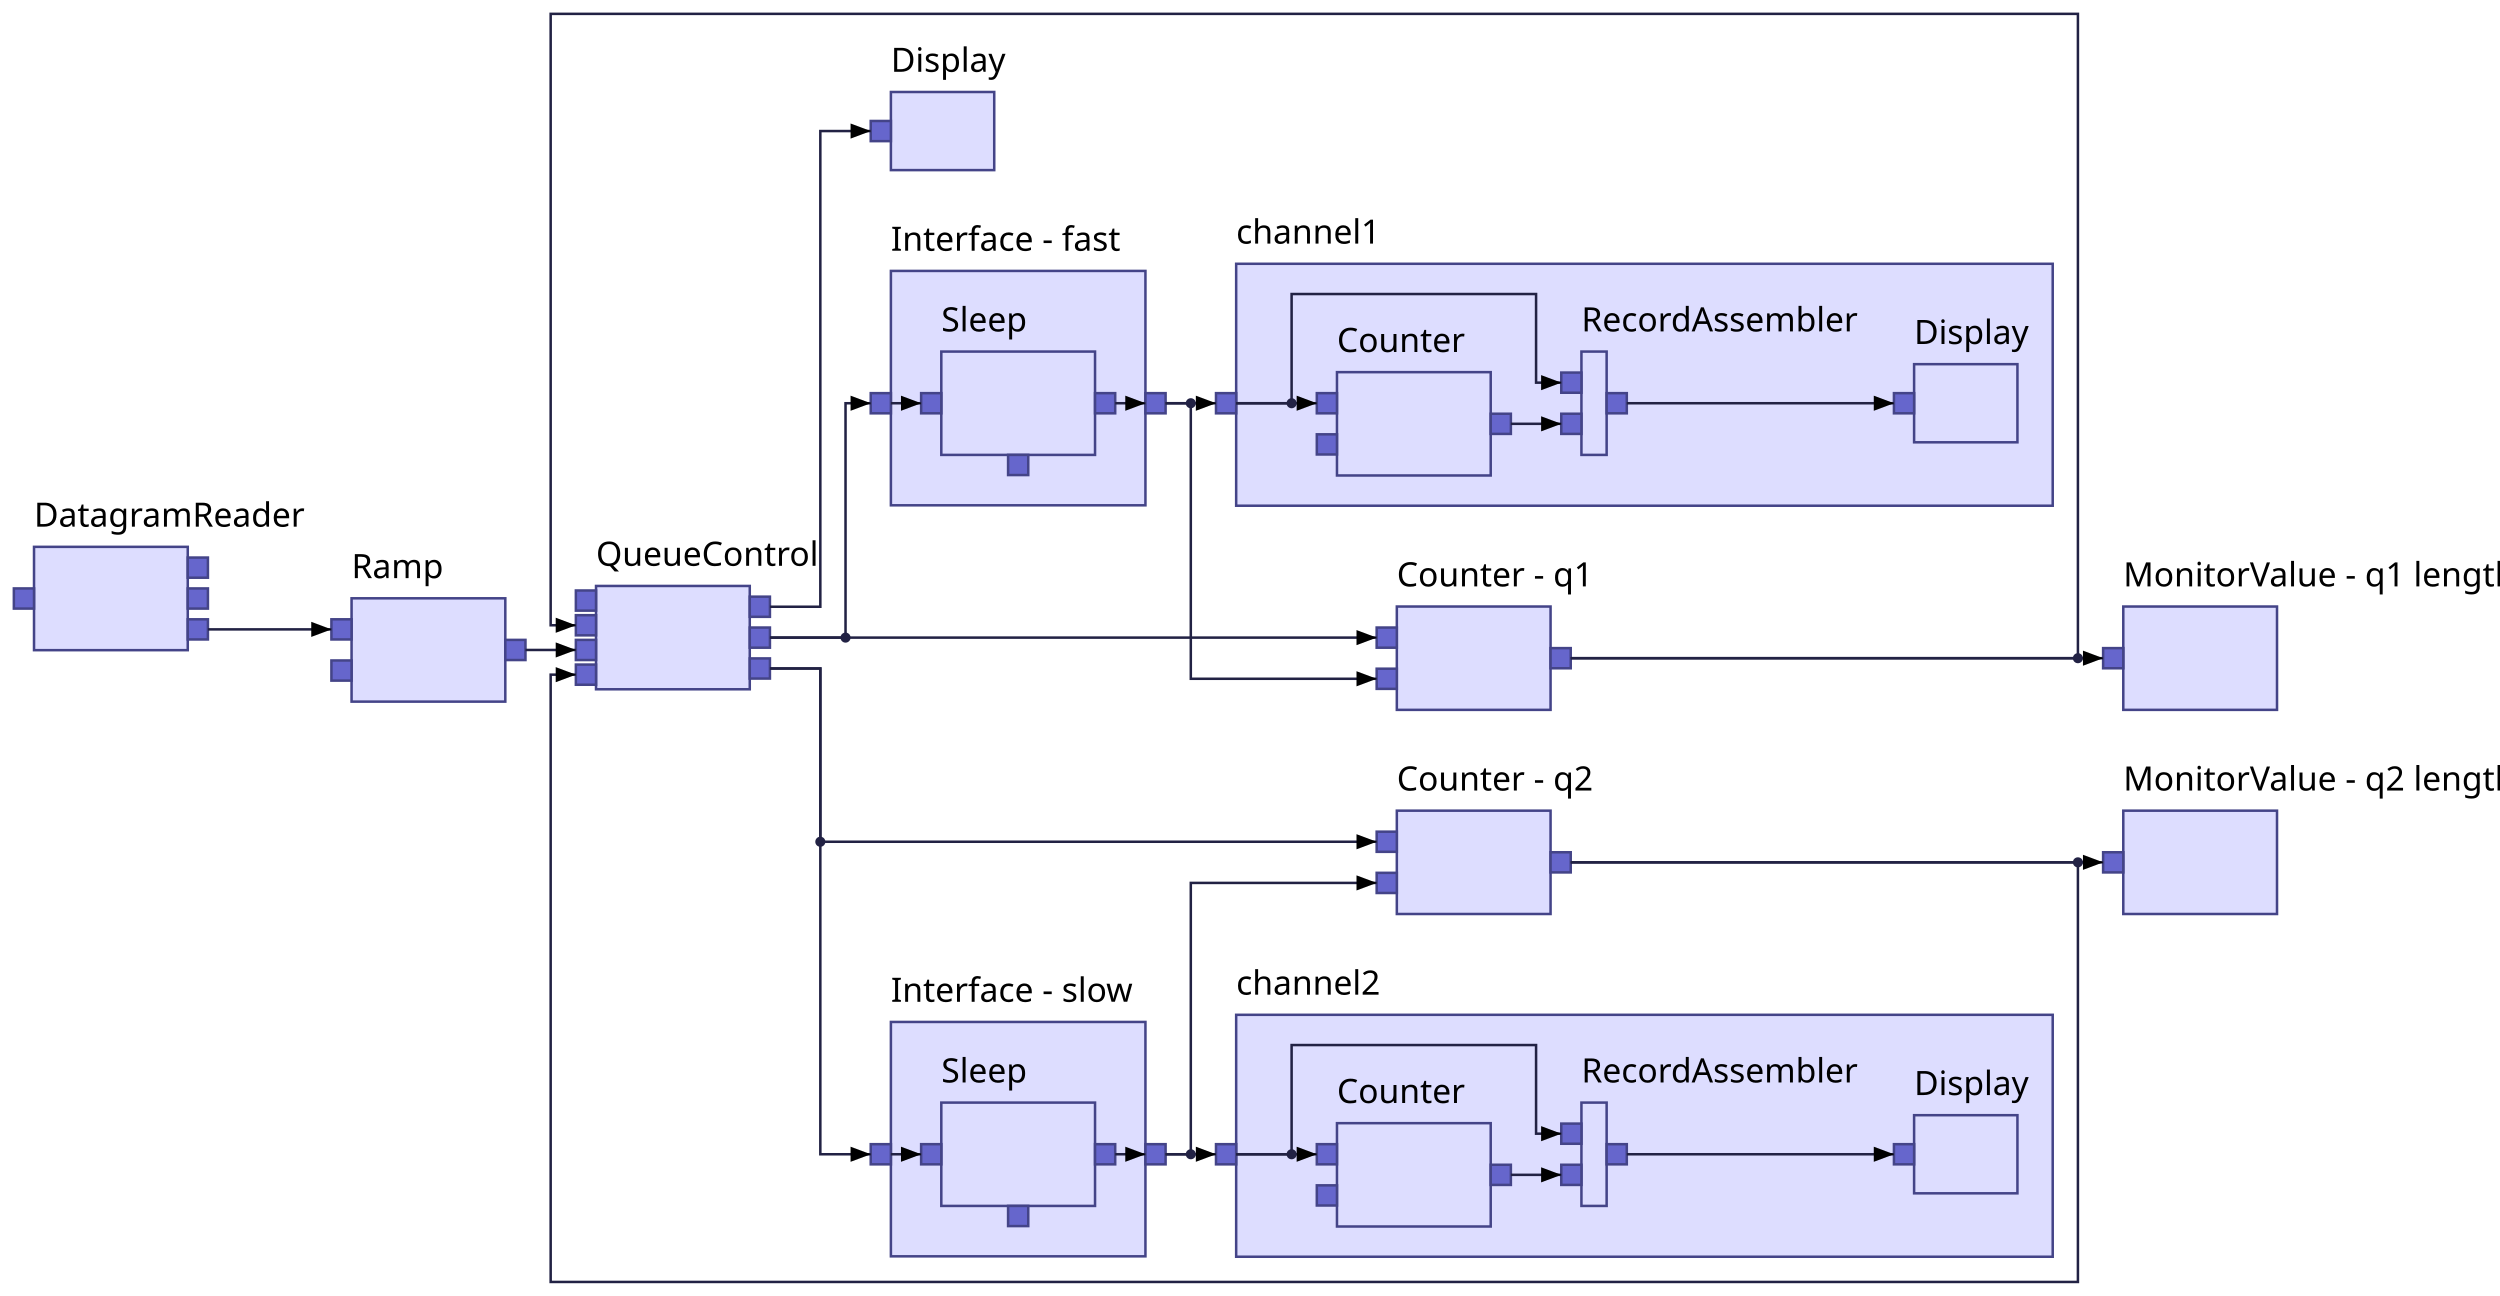
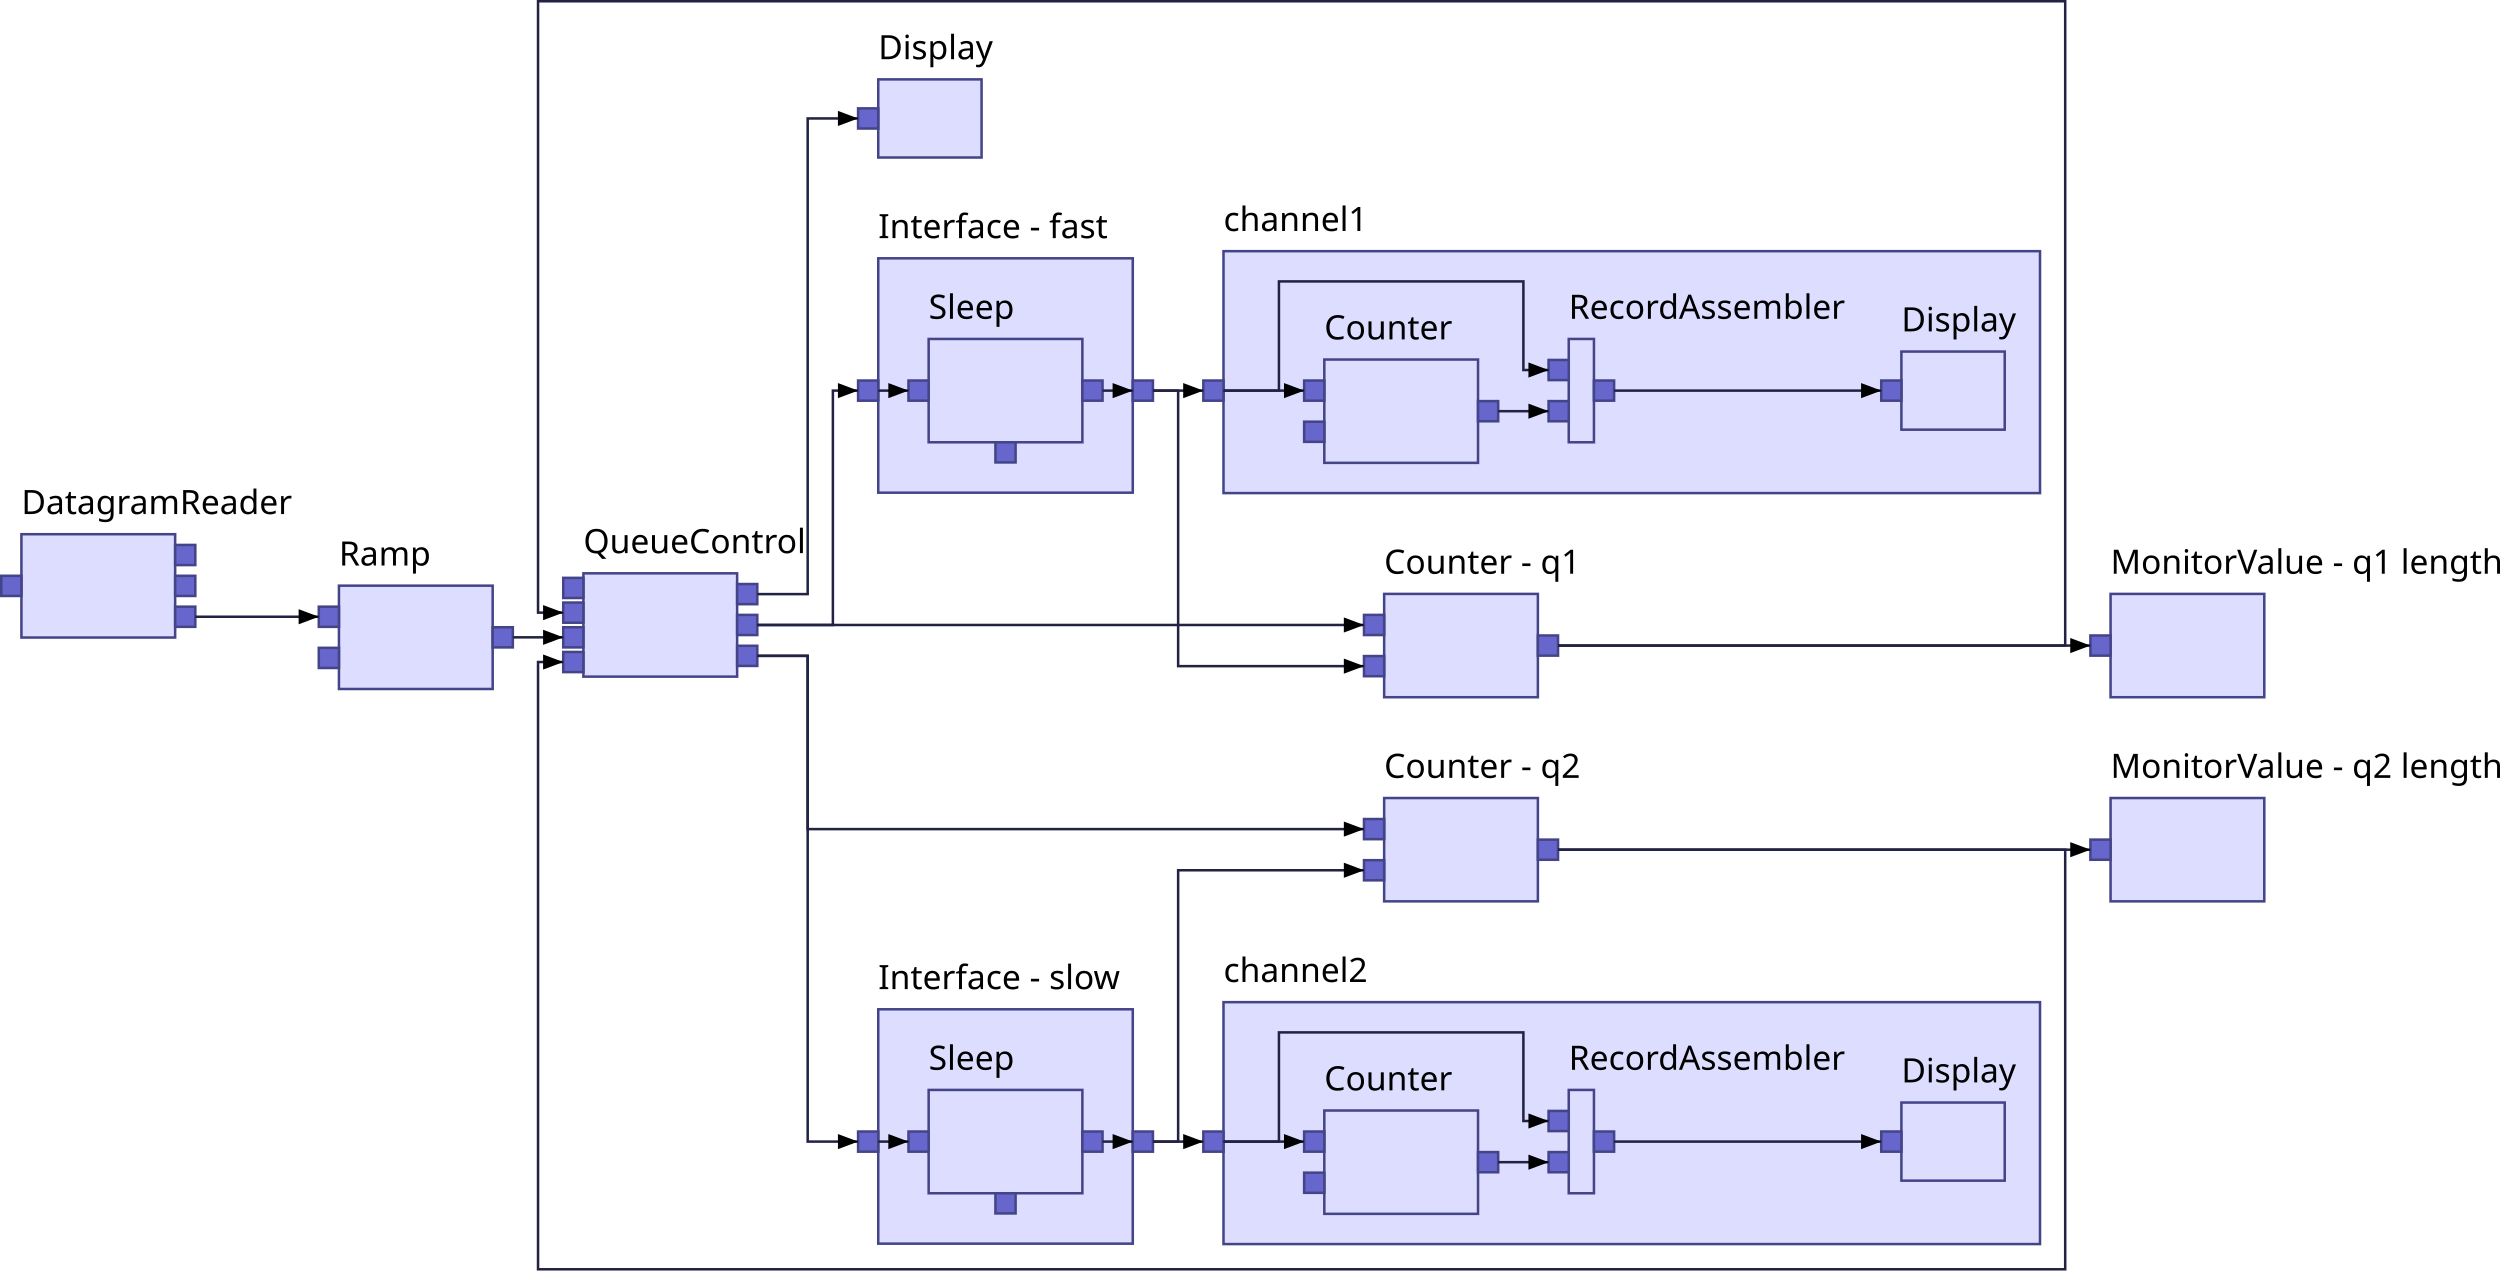
- <svg xmlns="http://www.w3.org/2000/svg" id="sprotty_G1" class="sprotty-graph" style="font-size:14px;line-height:20px;color:#333333" version="1.1" viewBox="0 0 991.979 514.167" width="100%" height="100%">
+ <svg xmlns="http://www.w3.org/2000/svg" id="sprotty_G1" class="sprotty-graph" style="color:#333333;font-size:14px;line-height:20px" version="1.1" viewBox="0 0 992.033 504.167" width="992.033" height="504.167">
  <defs id="defs393" />
-   <rect x="490.5" y="104.667" width="324" height="96" class="elknode" style="fill:#ddddff;stroke:#444488;stroke-width:1" id="rect6" />
-   <rect id="rect10" style="fill:#6666cc;stroke:#444488;stroke-width:1" class="elkport" height="8" width="8" y="156" x="482.5" />
-   <rect id="rect13" style="fill:#ddddff;stroke:#444488;stroke-width:1" class="elknode" height="41" width="61" y="147.667" x="530.5" />
-   <rect x="522.5" y="156" width="8" height="8" class="elkport" style="fill:#6666cc;stroke:#444488;stroke-width:1" id="rect17" />
-   <rect x="522.5" y="172.333" width="8" height="8" class="elkport" style="fill:#6666cc;stroke:#444488;stroke-width:1" id="rect20" />
-   <rect x="591.5" y="164.167" width="8" height="8" class="elkport" style="fill:#6666cc;stroke:#444488;stroke-width:1" id="rect23" />
-   <rect id="rect26" style="fill:#ddddff;stroke:#444488;stroke-width:1" class="elknode" height="41" width="10" y="139.5" x="627.5" />
-   <rect x="637.5" y="156" width="8" height="8" class="elkport" style="fill:#6666cc;stroke:#444488;stroke-width:1" id="rect30" />
-   <rect x="619.5" y="147.833" width="8" height="8" class="elkport" style="fill:#6666cc;stroke:#444488;stroke-width:1" id="rect33" />
-   <rect x="619.5" y="164.167" width="8" height="8" class="elkport" style="fill:#6666cc;stroke:#444488;stroke-width:1" id="rect36" />
-   <rect id="rect39" style="fill:#ddddff;stroke:#444488;stroke-width:1" class="elknode" height="31" width="41" y="144.5" x="759.5" />
-   <rect x="751.5" y="156" width="8" height="8" class="elkport" style="fill:#6666cc;stroke:#444488;stroke-width:1" id="rect43" />
-   <path id="path46" style="fill:none;stroke:#222244;stroke-width:1" class="elkedge" d="m 490.5,160 32,0" />
-   <path id="path48" class="edge arrow" d="m 522.5,160 -8,3 0,-6 z" />
-   <path id="path51" style="fill:none;stroke:#222244;stroke-width:1" class="elkedge" d="m 490.5,160 22,0 0,-43.333 97,0 0,35.167 10,0" />
-   <path id="path53" class="edge arrow" d="m 619.5,151.833 -8,3 0,-6 z" />
-   <circle r="2" class="elkjunction" style="fill:#222244" id="circle56" d="M 2,0 C 2,1.105 1.105,2 0,2 -1.105,2 -2,1.105 -2,0 c 0,-1.105 0.895,-2 2,-2 1.105,0 2,0.895 2,2 z" cx="0" cy="0" transform="translate(512.5,160)" />
-   <path id="path59" style="fill:none;stroke:#222244;stroke-width:1" class="elkedge" d="m 599.5,168.167 20,0" />
-   <path id="path61" class="edge arrow" d="m 619.5,168.167 -8,3 0,-6 z" />
-   <path id="path64" style="fill:none;stroke:#222244;stroke-width:1" class="elkedge" d="m 645.5,160 106,0" />
-   <path id="path66" class="edge arrow" d="m 751.5,160 -8,3 0,-6 z" />
-   <rect x="554.25" y="240.667" width="61" height="41" class="elknode" style="fill:#ddddff;stroke:#444488;stroke-width:1" id="rect69" />
-   <rect id="rect73" style="fill:#6666cc;stroke:#444488;stroke-width:1" class="elkport" height="8" width="8" y="249" x="546.25" />
-   <rect id="rect76" style="fill:#6666cc;stroke:#444488;stroke-width:1" class="elkport" height="8" width="8" y="265.333" x="546.25" />
-   <rect id="rect79" style="fill:#6666cc;stroke:#444488;stroke-width:1" class="elkport" height="8" width="8" y="257.167" x="615.25" />
-   <rect x="490.5" y="402.667" width="324" height="96" class="elknode" style="fill:#ddddff;stroke:#444488;stroke-width:1" id="rect82" />
-   <rect id="rect86" style="fill:#6666cc;stroke:#444488;stroke-width:1" class="elkport" height="8" width="8" y="454" x="482.5" />
-   <rect id="rect89" style="fill:#ddddff;stroke:#444488;stroke-width:1" class="elknode" height="41" width="61" y="445.667" x="530.5" />
-   <rect x="522.5" y="454" width="8" height="8" class="elkport" style="fill:#6666cc;stroke:#444488;stroke-width:1" id="rect93" />
-   <rect x="522.5" y="470.333" width="8" height="8" class="elkport" style="fill:#6666cc;stroke:#444488;stroke-width:1" id="rect96" />
-   <rect x="591.5" y="462.167" width="8" height="8" class="elkport" style="fill:#6666cc;stroke:#444488;stroke-width:1" id="rect99" />
-   <rect id="rect102" style="fill:#ddddff;stroke:#444488;stroke-width:1" class="elknode" height="41" width="10" y="437.5" x="627.5" />
-   <rect x="637.5" y="454" width="8" height="8" class="elkport" style="fill:#6666cc;stroke:#444488;stroke-width:1" id="rect106" />
-   <rect x="619.5" y="445.833" width="8" height="8" class="elkport" style="fill:#6666cc;stroke:#444488;stroke-width:1" id="rect109" />
-   <rect x="619.5" y="462.167" width="8" height="8" class="elkport" style="fill:#6666cc;stroke:#444488;stroke-width:1" id="rect112" />
-   <rect id="rect115" style="fill:#ddddff;stroke:#444488;stroke-width:1" class="elknode" height="31" width="41" y="442.5" x="759.5" />
-   <rect x="751.5" y="454" width="8" height="8" class="elkport" style="fill:#6666cc;stroke:#444488;stroke-width:1" id="rect119" />
-   <path id="path122" style="fill:none;stroke:#222244;stroke-width:1" class="elkedge" d="m 490.5,458 32,0" />
-   <path id="path124" class="edge arrow" d="m 522.5,458 -8,3 0,-6 z" />
-   <path id="path127" style="fill:none;stroke:#222244;stroke-width:1" class="elkedge" d="m 490.5,458 22,0 0,-43.333 97,0 0,35.167 10,0" />
-   <path id="path129" class="edge arrow" d="m 619.5,449.833 -8,3 0,-6 z" />
-   <circle r="2" class="elkjunction" style="fill:#222244" id="circle132" d="M 2,0 C 2,1.105 1.105,2 0,2 -1.105,2 -2,1.105 -2,0 c 0,-1.105 0.895,-2 2,-2 1.105,0 2,0.895 2,2 z" cx="0" cy="0" transform="translate(512.5,458)" />
-   <path id="path135" style="fill:none;stroke:#222244;stroke-width:1" class="elkedge" d="m 599.5,466.167 20,0" />
-   <path id="path137" class="edge arrow" d="m 619.5,466.167 -8,3 0,-6 z" />
-   <path id="path140" style="fill:none;stroke:#222244;stroke-width:1" class="elkedge" d="m 645.5,458 106,0" />
-   <path id="path142" class="edge arrow" d="m 751.5,458 -8,3 0,-6 z" />
-   <rect x="554.25" y="321.667" width="61" height="41" class="elknode" style="fill:#ddddff;stroke:#444488;stroke-width:1" id="rect145" />
-   <rect id="rect149" style="fill:#6666cc;stroke:#444488;stroke-width:1" class="elkport" height="8" width="8" y="330" x="546.25" />
-   <rect id="rect152" style="fill:#6666cc;stroke:#444488;stroke-width:1" class="elkport" height="8" width="8" y="346.333" x="546.25" />
-   <rect id="rect155" style="fill:#6666cc;stroke:#444488;stroke-width:1" class="elkport" height="8" width="8" y="338.167" x="615.25" />
-   <rect x="139.5" y="237.4" width="61" height="41" class="elknode" style="fill:#ddddff;stroke:#444488;stroke-width:1" id="rect158" />
-   <rect id="rect162" style="fill:#6666cc;stroke:#444488;stroke-width:1" class="elkport" height="8" width="8" y="253.9" x="200.5" />
-   <rect id="rect165" style="fill:#6666cc;stroke:#444488;stroke-width:1" class="elkport" height="8" width="8" y="245.733" x="131.5" />
-   <rect id="rect168" style="fill:#6666cc;stroke:#444488;stroke-width:1" class="elkport" height="8" width="8" y="262.067" x="131.5" />
-   <rect x="842.5" y="240.667" width="61" height="41" class="elknode" style="fill:#ddddff;stroke:#444488;stroke-width:1" id="rect171" />
-   <rect id="rect175" style="fill:#6666cc;stroke:#444488;stroke-width:1" class="elkport" height="8" width="8" y="257.167" x="834.5" />
-   <rect x="842.5" y="321.667" width="61" height="41" class="elknode" style="fill:#ddddff;stroke:#444488;stroke-width:1" id="rect178" />
-   <rect id="rect182" style="fill:#6666cc;stroke:#444488;stroke-width:1" class="elkport" height="8" width="8" y="338.167" x="834.5" />
-   <rect x="13.5" y="216.983" width="61" height="41" class="elknode" style="fill:#ddddff;stroke:#444488;stroke-width:1" id="rect185" />
-   <rect id="rect189" style="fill:#6666cc;stroke:#444488;stroke-width:1" class="elkport" height="8" width="8" y="221.233" x="74.5" />
-   <rect id="rect192" style="fill:#6666cc;stroke:#444488;stroke-width:1" class="elkport" height="8" width="8" y="233.483" x="74.5" />
-   <rect id="rect195" style="fill:#6666cc;stroke:#444488;stroke-width:1" class="elkport" height="8" width="8" y="245.733" x="74.5" />
-   <rect id="rect198" style="fill:#6666cc;stroke:#444488;stroke-width:1" class="elkport" height="8" width="8" y="233.483" x="5.5" />
-   <rect x="353.5" y="36.5" width="41" height="31" class="elknode" style="fill:#ddddff;stroke:#444488;stroke-width:1" id="rect201" />
-   <rect id="rect205" style="fill:#6666cc;stroke:#444488;stroke-width:1" class="elkport" height="8" width="8" y="48" x="345.5" />
-   <rect x="236.5" y="232.5" width="61" height="41" class="elknode" style="fill:#ddddff;stroke:#444488;stroke-width:1" id="rect208" />
-   <rect id="rect212" style="fill:#6666cc;stroke:#444488;stroke-width:1" class="elkport" height="8" width="8" y="234.3" x="228.5" />
-   <rect id="rect215" style="fill:#6666cc;stroke:#444488;stroke-width:1" class="elkport" height="8" width="8" y="236.75" x="297.5" />
-   <rect id="rect218" style="fill:#6666cc;stroke:#444488;stroke-width:1" class="elkport" height="8" width="8" y="244.1" x="228.5" />
-   <rect id="rect221" style="fill:#6666cc;stroke:#444488;stroke-width:1" class="elkport" height="8" width="8" y="253.9" x="228.5" />
-   <rect id="rect224" style="fill:#6666cc;stroke:#444488;stroke-width:1" class="elkport" height="8" width="8" y="263.7" x="228.5" />
-   <rect id="rect227" style="fill:#6666cc;stroke:#444488;stroke-width:1" class="elkport" height="8" width="8" y="249" x="297.5" />
-   <rect id="rect230" style="fill:#6666cc;stroke:#444488;stroke-width:1" class="elkport" height="8" width="8" y="261.25" x="297.5" />
-   <rect x="353.5" y="107.5" width="101" height="93" class="elknode" style="fill:#ddddff;stroke:#444488;stroke-width:1" id="rect233" />
-   <rect id="rect237" style="fill:#6666cc;stroke:#444488;stroke-width:1" class="elkport" height="8" width="8" y="156" x="345.5" />
-   <rect id="rect240" style="fill:#6666cc;stroke:#444488;stroke-width:1" class="elkport" height="8" width="8" y="156" x="454.5" />
-   <rect id="rect243" style="fill:#ddddff;stroke:#444488;stroke-width:1" class="elknode" height="41" width="61" y="139.5" x="373.5" />
-   <rect x="365.5" y="156" width="8" height="8" class="elkport" style="fill:#6666cc;stroke:#444488;stroke-width:1" id="rect247" />
-   <rect x="434.5" y="156" width="8" height="8" class="elkport" style="fill:#6666cc;stroke:#444488;stroke-width:1" id="rect250" />
-   <rect x="400" y="180.5" width="8" height="8" class="elkport" style="fill:#6666cc;stroke:#444488;stroke-width:1" id="rect253" />
-   <path id="path256" style="fill:none;stroke:#222244;stroke-width:1" class="elkedge" d="m 353.5,160 12,0" />
-   <path id="path258" class="edge arrow" d="m 365.5,160 -8,3 0,-6 z" />
-   <path id="path261" style="fill:none;stroke:#222244;stroke-width:1" class="elkedge" d="m 442.5,160 12,0" />
-   <path id="path263" class="edge arrow" d="m 454.5,160 -8,3 0,-6 z" />
-   <rect x="353.5" y="405.5" width="101" height="93" class="elknode" style="fill:#ddddff;stroke:#444488;stroke-width:1" id="rect266" />
-   <rect id="rect270" style="fill:#6666cc;stroke:#444488;stroke-width:1" class="elkport" height="8" width="8" y="454" x="345.5" />
-   <rect id="rect273" style="fill:#6666cc;stroke:#444488;stroke-width:1" class="elkport" height="8" width="8" y="454" x="454.5" />
-   <rect id="rect276" style="fill:#ddddff;stroke:#444488;stroke-width:1" class="elknode" height="41" width="61" y="437.5" x="373.5" />
-   <g id="g3996" transform="translate(-6.5,-6.500003)">
-     <text y="103.167" x="497" style="font-size:13.333px;line-height:19.048px;stroke:#000000;stroke-width:0px;font-family:sans-serif" class="elklabel" id="sprotty_G1.N1.L1">channel1</text>
-     <text y="146.167" x="537" id="sprotty_G1.N1.N2.L2" class="elklabel" style="font-size:13.333px;line-height:19.048px;stroke:#000000;stroke-width:0px;font-family:sans-serif">Counter</text>
-     <text y="138" x="634" id="sprotty_G1.N1.N3.L3" class="elklabel" style="font-size:13.333px;line-height:19.048px;stroke:#000000;stroke-width:0px;font-family:sans-serif">RecordAssembler</text>
-     <text y="143" x="766" id="sprotty_G1.N1.N4.L4" class="elklabel" style="font-size:13.333px;line-height:19.048px;stroke:#000000;stroke-width:0px;font-family:sans-serif">Display</text>
-     <text y="239.167" x="560.75" style="font-size:13.333px;line-height:19.048px;stroke:#000000;stroke-width:0px;font-family:sans-serif" class="elklabel" id="sprotty_G1.N5.L5">Counter - q1</text>
-     <text y="401.167" x="497" style="font-size:13.333px;line-height:19.048px;stroke:#000000;stroke-width:0px;font-family:sans-serif" class="elklabel" id="sprotty_G1.N6.L6">channel2</text>
-     <text y="444.167" x="537" id="sprotty_G1.N6.N7.L7" class="elklabel" style="font-size:13.333px;line-height:19.048px;stroke:#000000;stroke-width:0px;font-family:sans-serif">Counter</text>
-     <text y="436" x="634" id="sprotty_G1.N6.N8.L8" class="elklabel" style="font-size:13.333px;line-height:19.048px;stroke:#000000;stroke-width:0px;font-family:sans-serif">RecordAssembler</text>
-     <text y="441" x="766" id="sprotty_G1.N6.N9.L9" class="elklabel" style="font-size:13.333px;line-height:19.048px;stroke:#000000;stroke-width:0px;font-family:sans-serif">Display</text>
-     <text y="320.167" x="560.75" style="font-size:13.333px;line-height:19.048px;stroke:#000000;stroke-width:0px;font-family:sans-serif" class="elklabel" id="sprotty_G1.N10.L10">Counter - q2</text>
-     <text y="235.9" x="146" style="font-size:13.333px;line-height:19.048px;stroke:#000000;stroke-width:0px;font-family:sans-serif" class="elklabel" id="sprotty_G1.N11.L11">Ramp</text>
-     <text y="239.167" x="849" style="font-size:13.333px;line-height:19.048px;stroke:#000000;stroke-width:0px;font-family:sans-serif" class="elklabel" id="sprotty_G1.N12.L12">MonitorValue - q1 length</text>
-     <text y="320.167" x="849" style="font-size:13.333px;line-height:19.048px;stroke:#000000;stroke-width:0px;font-family:sans-serif" class="elklabel" id="sprotty_G1.N13.L13">MonitorValue - q2 length</text>
-     <text y="215.483" x="20" style="font-size:13.333px;line-height:19.048px;stroke:#000000;stroke-width:0px;font-family:sans-serif" class="elklabel" id="sprotty_G1.N14.L14">DatagramReader</text>
-     <text y="35" x="360" style="font-size:13.333px;line-height:19.048px;stroke:#000000;stroke-width:0px;font-family:sans-serif" class="elklabel" id="sprotty_G1.N15.L15">Display</text>
-     <text y="231" x="243" style="font-size:13.333px;line-height:19.048px;stroke:#000000;stroke-width:0px;font-family:sans-serif" class="elklabel" id="sprotty_G1.N16.L16">QueueControl</text>
-     <text y="106" x="360" style="font-size:13.333px;line-height:19.048px;stroke:#000000;stroke-width:0px;font-family:sans-serif" class="elklabel" id="sprotty_G1.N17.L17">Interface - fast</text>
-     <text y="138" x="380" id="sprotty_G1.N17.N18.L18" class="elklabel" style="font-size:13.333px;line-height:19.048px;stroke:#000000;stroke-width:0px;font-family:sans-serif">Sleep</text>
-     <text y="404" x="360" style="font-size:13.333px;line-height:19.048px;stroke:#000000;stroke-width:0px;font-family:sans-serif" class="elklabel" id="sprotty_G1.N19.L19">Interface - slow</text>
-     <text y="436" x="380" id="sprotty_G1.N19.N20.L20" class="elklabel" style="font-size:13.333px;line-height:19.048px;stroke:#000000;stroke-width:0px;font-family:sans-serif">Sleep</text>
+   <rect x="485.5" y="99.667" width="324" height="96" class="elknode" style="fill:#ddddff;stroke:#444488;stroke-width:1" id="rect6" />
+   <rect id="rect10" style="fill:#6666cc;stroke:#444488;stroke-width:1" class="elkport" height="8" width="8" y="151" x="477.5" />
+   <rect id="rect13" style="fill:#ddddff;stroke:#444488;stroke-width:1" class="elknode" height="41" width="61" y="142.667" x="525.5" />
+   <rect x="517.5" y="151" width="8" height="8" class="elkport" style="fill:#6666cc;stroke:#444488;stroke-width:1" id="rect17" />
+   <rect x="517.5" y="167.333" width="8" height="8" class="elkport" style="fill:#6666cc;stroke:#444488;stroke-width:1" id="rect20" />
+   <rect x="586.5" y="159.167" width="8" height="8" class="elkport" style="fill:#6666cc;stroke:#444488;stroke-width:1" id="rect23" />
+   <rect id="rect26" style="fill:#ddddff;stroke:#444488;stroke-width:1" class="elknode" height="41" width="10" y="134.5" x="622.5" />
+   <rect x="632.5" y="151" width="8" height="8" class="elkport" style="fill:#6666cc;stroke:#444488;stroke-width:1" id="rect30" />
+   <rect x="614.5" y="142.833" width="8" height="8" class="elkport" style="fill:#6666cc;stroke:#444488;stroke-width:1" id="rect33" />
+   <rect x="614.5" y="159.167" width="8" height="8" class="elkport" style="fill:#6666cc;stroke:#444488;stroke-width:1" id="rect36" />
+   <rect id="rect39" style="fill:#ddddff;stroke:#444488;stroke-width:1" class="elknode" height="31" width="41" y="139.5" x="754.5" />
+   <rect x="746.5" y="151" width="8" height="8" class="elkport" style="fill:#6666cc;stroke:#444488;stroke-width:1" id="rect43" />
+   <path id="path46" style="fill:none;stroke:#222244;stroke-width:1" class="elkedge" d="m 485.5,155 h 32" />
+   <path id="path48" class="edge arrow" d="m 517.5,155 -8,3 v -6 z" />
+   <path id="path51" style="fill:none;stroke:#222244;stroke-width:1" class="elkedge" d="m 485.5,155 h 22 v -43.333 h 97 v 35.167 h 10" />
+   <path id="path53" class="edge arrow" d="m 614.5,146.833 -8,3 v -6 z" />
+   <circle r="0" class="elkjunction" style="fill:#222244" id="circle56" cx="507.5" cy="155" />
+   <path id="path59" style="fill:none;stroke:#222244;stroke-width:1" class="elkedge" d="m 594.5,163.167 h 20" />
+   <path id="path61" class="edge arrow" d="m 614.5,163.167 -8,3 v -6 z" />
+   <path id="path64" style="fill:none;stroke:#222244;stroke-width:1" class="elkedge" d="m 640.5,155 h 106" />
+   <path id="path66" class="edge arrow" d="m 746.5,155 -8,3 v -6 z" />
+   <rect x="549.25" y="235.667" width="61" height="41" class="elknode" style="fill:#ddddff;stroke:#444488;stroke-width:1" id="rect69" />
+   <rect id="rect73" style="fill:#6666cc;stroke:#444488;stroke-width:1" class="elkport" height="8" width="8" y="244" x="541.25" />
+   <rect id="rect76" style="fill:#6666cc;stroke:#444488;stroke-width:1" class="elkport" height="8" width="8" y="260.333" x="541.25" />
+   <rect id="rect79" style="fill:#6666cc;stroke:#444488;stroke-width:1" class="elkport" height="8" width="8" y="252.167" x="610.25" />
+   <rect x="485.5" y="397.667" width="324" height="96" class="elknode" style="fill:#ddddff;stroke:#444488;stroke-width:1" id="rect82" />
+   <rect id="rect86" style="fill:#6666cc;stroke:#444488;stroke-width:1" class="elkport" height="8" width="8" y="449" x="477.5" />
+   <rect id="rect89" style="fill:#ddddff;stroke:#444488;stroke-width:1" class="elknode" height="41" width="61" y="440.667" x="525.5" />
+   <rect x="517.5" y="449" width="8" height="8" class="elkport" style="fill:#6666cc;stroke:#444488;stroke-width:1" id="rect93" />
+   <rect x="517.5" y="465.333" width="8" height="8" class="elkport" style="fill:#6666cc;stroke:#444488;stroke-width:1" id="rect96" />
+   <rect x="586.5" y="457.167" width="8" height="8" class="elkport" style="fill:#6666cc;stroke:#444488;stroke-width:1" id="rect99" />
+   <rect id="rect102" style="fill:#ddddff;stroke:#444488;stroke-width:1" class="elknode" height="41" width="10" y="432.5" x="622.5" />
+   <rect x="632.5" y="449" width="8" height="8" class="elkport" style="fill:#6666cc;stroke:#444488;stroke-width:1" id="rect106" />
+   <rect x="614.5" y="440.833" width="8" height="8" class="elkport" style="fill:#6666cc;stroke:#444488;stroke-width:1" id="rect109" />
+   <rect x="614.5" y="457.167" width="8" height="8" class="elkport" style="fill:#6666cc;stroke:#444488;stroke-width:1" id="rect112" />
+   <rect id="rect115" style="fill:#ddddff;stroke:#444488;stroke-width:1" class="elknode" height="31" width="41" y="437.5" x="754.5" />
+   <rect x="746.5" y="449" width="8" height="8" class="elkport" style="fill:#6666cc;stroke:#444488;stroke-width:1" id="rect119" />
+   <path id="path122" style="fill:none;stroke:#222244;stroke-width:1" class="elkedge" d="m 485.5,453 h 32" />
+   <path id="path124" class="edge arrow" d="m 517.5,453 -8,3 v -6 z" />
+   <path id="path127" style="fill:none;stroke:#222244;stroke-width:1" class="elkedge" d="m 485.5,453 h 22 v -43.333 h 97 v 35.167 h 10" />
+   <path id="path129" class="edge arrow" d="m 614.5,444.833 -8,3 v -6 z" />
+   <circle r="0" class="elkjunction" style="fill:#222244" id="circle132" cx="507.5" cy="453" />
+   <path id="path135" style="fill:none;stroke:#222244;stroke-width:1" class="elkedge" d="m 594.5,461.167 h 20" />
+   <path id="path137" class="edge arrow" d="m 614.5,461.167 -8,3 v -6 z" />
+   <path id="path140" style="fill:none;stroke:#222244;stroke-width:1" class="elkedge" d="m 640.5,453 h 106" />
+   <path id="path142" class="edge arrow" d="m 746.5,453 -8,3 v -6 z" />
+   <rect x="549.25" y="316.667" width="61" height="41" class="elknode" style="fill:#ddddff;stroke:#444488;stroke-width:1" id="rect145" />
+   <rect id="rect149" style="fill:#6666cc;stroke:#444488;stroke-width:1" class="elkport" height="8" width="8" y="325" x="541.25" />
+   <rect id="rect152" style="fill:#6666cc;stroke:#444488;stroke-width:1" class="elkport" height="8" width="8" y="341.333" x="541.25" />
+   <rect id="rect155" style="fill:#6666cc;stroke:#444488;stroke-width:1" class="elkport" height="8" width="8" y="333.167" x="610.25" />
+   <rect x="134.5" y="232.4" width="61" height="41" class="elknode" style="fill:#ddddff;stroke:#444488;stroke-width:1" id="rect158" />
+   <rect id="rect162" style="fill:#6666cc;stroke:#444488;stroke-width:1" class="elkport" height="8" width="8" y="248.9" x="195.5" />
+   <rect id="rect165" style="fill:#6666cc;stroke:#444488;stroke-width:1" class="elkport" height="8" width="8" y="240.733" x="126.5" />
+   <rect id="rect168" style="fill:#6666cc;stroke:#444488;stroke-width:1" class="elkport" height="8" width="8" y="257.067" x="126.5" />
+   <rect x="837.5" y="235.667" width="61" height="41" class="elknode" style="fill:#ddddff;stroke:#444488;stroke-width:1" id="rect171" />
+   <rect id="rect175" style="fill:#6666cc;stroke:#444488;stroke-width:1" class="elkport" height="8" width="8" y="252.167" x="829.5" />
+   <rect x="837.5" y="316.667" width="61" height="41" class="elknode" style="fill:#ddddff;stroke:#444488;stroke-width:1" id="rect178" />
+   <rect id="rect182" style="fill:#6666cc;stroke:#444488;stroke-width:1" class="elkport" height="8" width="8" y="333.167" x="829.5" />
+   <rect x="8.5" y="211.983" width="61" height="41" class="elknode" style="fill:#ddddff;stroke:#444488;stroke-width:1" id="rect185" />
+   <rect id="rect189" style="fill:#6666cc;stroke:#444488;stroke-width:1" class="elkport" height="8" width="8" y="216.233" x="69.5" />
+   <rect id="rect192" style="fill:#6666cc;stroke:#444488;stroke-width:1" class="elkport" height="8" width="8" y="228.483" x="69.5" />
+   <rect id="rect195" style="fill:#6666cc;stroke:#444488;stroke-width:1" class="elkport" height="8" width="8" y="240.733" x="69.5" />
+   <rect id="rect198" style="fill:#6666cc;stroke:#444488;stroke-width:1" class="elkport" height="8" width="8" y="228.483" x="0.5" />
+   <rect x="348.5" y="31.5" width="41" height="31" class="elknode" style="fill:#ddddff;stroke:#444488;stroke-width:1" id="rect201" />
+   <rect id="rect205" style="fill:#6666cc;stroke:#444488;stroke-width:1" class="elkport" height="8" width="8" y="43" x="340.5" />
+   <rect x="231.5" y="227.5" width="61" height="41" class="elknode" style="fill:#ddddff;stroke:#444488;stroke-width:1" id="rect208" />
+   <rect id="rect212" style="fill:#6666cc;stroke:#444488;stroke-width:1" class="elkport" height="8" width="8" y="229.3" x="223.5" />
+   <rect id="rect215" style="fill:#6666cc;stroke:#444488;stroke-width:1" class="elkport" height="8" width="8" y="231.75" x="292.5" />
+   <rect id="rect218" style="fill:#6666cc;stroke:#444488;stroke-width:1" class="elkport" height="8" width="8" y="239.1" x="223.5" />
+   <rect id="rect221" style="fill:#6666cc;stroke:#444488;stroke-width:1" class="elkport" height="8" width="8" y="248.9" x="223.5" />
+   <rect id="rect224" style="fill:#6666cc;stroke:#444488;stroke-width:1" class="elkport" height="8" width="8" y="258.7" x="223.5" />
+   <rect id="rect227" style="fill:#6666cc;stroke:#444488;stroke-width:1" class="elkport" height="8" width="8" y="244" x="292.5" />
+   <rect id="rect230" style="fill:#6666cc;stroke:#444488;stroke-width:1" class="elkport" height="8" width="8" y="256.25" x="292.5" />
+   <rect x="348.5" y="102.5" width="101" height="93" class="elknode" style="fill:#ddddff;stroke:#444488;stroke-width:1" id="rect233" />
+   <rect id="rect237" style="fill:#6666cc;stroke:#444488;stroke-width:1" class="elkport" height="8" width="8" y="151" x="340.5" />
+   <rect id="rect240" style="fill:#6666cc;stroke:#444488;stroke-width:1" class="elkport" height="8" width="8" y="151" x="449.5" />
+   <rect id="rect243" style="fill:#ddddff;stroke:#444488;stroke-width:1" class="elknode" height="41" width="61" y="134.5" x="368.5" />
+   <rect x="360.5" y="151" width="8" height="8" class="elkport" style="fill:#6666cc;stroke:#444488;stroke-width:1" id="rect247" />
+   <rect x="429.5" y="151" width="8" height="8" class="elkport" style="fill:#6666cc;stroke:#444488;stroke-width:1" id="rect250" />
+   <rect x="395" y="175.5" width="8" height="8" class="elkport" style="fill:#6666cc;stroke:#444488;stroke-width:1" id="rect253" />
+   <path id="path256" style="fill:none;stroke:#222244;stroke-width:1" class="elkedge" d="m 348.5,155 h 12" />
+   <path id="path258" class="edge arrow" d="m 360.5,155 -8,3 v -6 z" />
+   <path id="path261" style="fill:none;stroke:#222244;stroke-width:1" class="elkedge" d="m 437.5,155 h 12" />
+   <path id="path263" class="edge arrow" d="m 449.5,155 -8,3 v -6 z" />
+   <rect x="348.5" y="400.5" width="101" height="93" class="elknode" style="fill:#ddddff;stroke:#444488;stroke-width:1" id="rect266" />
+   <rect id="rect270" style="fill:#6666cc;stroke:#444488;stroke-width:1" class="elkport" height="8" width="8" y="449" x="340.5" />
+   <rect id="rect273" style="fill:#6666cc;stroke:#444488;stroke-width:1" class="elkport" height="8" width="8" y="449" x="449.5" />
+   <rect id="rect276" style="fill:#ddddff;stroke:#444488;stroke-width:1" class="elknode" height="41" width="61" y="432.5" x="368.5" />
+   <g id="g3996" transform="translate(-11.5,-11.5)">
+     <text y="103.167" x="497" style="font-size:13.333px;line-height:19.048px;font-family:sans-serif;stroke:#000000;stroke-width:0px" class="elklabel" id="sprotty_G1.N1.L1">channel1</text>
+     <text y="146.167" x="537" id="sprotty_G1.N1.N2.L2" class="elklabel" style="font-size:13.333px;line-height:19.048px;font-family:sans-serif;stroke:#000000;stroke-width:0px">Counter</text>
+     <text y="138" x="634" id="sprotty_G1.N1.N3.L3" class="elklabel" style="font-size:13.333px;line-height:19.048px;font-family:sans-serif;stroke:#000000;stroke-width:0px">RecordAssembler</text>
+     <text y="143" x="766" id="sprotty_G1.N1.N4.L4" class="elklabel" style="font-size:13.333px;line-height:19.048px;font-family:sans-serif;stroke:#000000;stroke-width:0px">Display</text>
+     <text y="239.167" x="560.75" style="font-size:13.333px;line-height:19.048px;font-family:sans-serif;stroke:#000000;stroke-width:0px" class="elklabel" id="sprotty_G1.N5.L5">Counter - q1</text>
+     <text y="401.167" x="497" style="font-size:13.333px;line-height:19.048px;font-family:sans-serif;stroke:#000000;stroke-width:0px" class="elklabel" id="sprotty_G1.N6.L6">channel2</text>
+     <text y="444.167" x="537" id="sprotty_G1.N6.N7.L7" class="elklabel" style="font-size:13.333px;line-height:19.048px;font-family:sans-serif;stroke:#000000;stroke-width:0px">Counter</text>
+     <text y="436" x="634" id="sprotty_G1.N6.N8.L8" class="elklabel" style="font-size:13.333px;line-height:19.048px;font-family:sans-serif;stroke:#000000;stroke-width:0px">RecordAssembler</text>
+     <text y="441" x="766" id="sprotty_G1.N6.N9.L9" class="elklabel" style="font-size:13.333px;line-height:19.048px;font-family:sans-serif;stroke:#000000;stroke-width:0px">Display</text>
+     <text y="320.167" x="560.75" style="font-size:13.333px;line-height:19.048px;font-family:sans-serif;stroke:#000000;stroke-width:0px" class="elklabel" id="sprotty_G1.N10.L10">Counter - q2</text>
+     <text y="235.9" x="146" style="font-size:13.333px;line-height:19.048px;font-family:sans-serif;stroke:#000000;stroke-width:0px" class="elklabel" id="sprotty_G1.N11.L11">Ramp</text>
+     <text y="239.167" x="849" style="font-size:13.333px;line-height:19.048px;font-family:sans-serif;stroke:#000000;stroke-width:0px" class="elklabel" id="sprotty_G1.N12.L12">MonitorValue - q1 length</text>
+     <text y="320.167" x="849" style="font-size:13.333px;line-height:19.048px;font-family:sans-serif;stroke:#000000;stroke-width:0px" class="elklabel" id="sprotty_G1.N13.L13">MonitorValue - q2 length</text>
+     <text y="215.483" x="20" style="font-size:13.333px;line-height:19.048px;font-family:sans-serif;stroke:#000000;stroke-width:0px" class="elklabel" id="sprotty_G1.N14.L14">DatagramReader</text>
+     <text y="35" x="360" style="font-size:13.333px;line-height:19.048px;font-family:sans-serif;stroke:#000000;stroke-width:0px" class="elklabel" id="sprotty_G1.N15.L15">Display</text>
+     <text y="231" x="243" style="font-size:13.333px;line-height:19.048px;font-family:sans-serif;stroke:#000000;stroke-width:0px" class="elklabel" id="sprotty_G1.N16.L16">QueueControl</text>
+     <text y="106" x="360" style="font-size:13.333px;line-height:19.048px;font-family:sans-serif;stroke:#000000;stroke-width:0px" class="elklabel" id="sprotty_G1.N17.L17">Interface - fast</text>
+     <text y="138" x="380" id="sprotty_G1.N17.N18.L18" class="elklabel" style="font-size:13.333px;line-height:19.048px;font-family:sans-serif;stroke:#000000;stroke-width:0px">Sleep</text>
+     <text y="404" x="360" style="font-size:13.333px;line-height:19.048px;font-family:sans-serif;stroke:#000000;stroke-width:0px" class="elklabel" id="sprotty_G1.N19.L19">Interface - slow</text>
+     <text y="436" x="380" id="sprotty_G1.N19.N20.L20" class="elklabel" style="font-size:13.333px;line-height:19.048px;font-family:sans-serif;stroke:#000000;stroke-width:0px">Sleep</text>
  </g>
-   <rect x="365.5" y="454" width="8" height="8" class="elkport" style="fill:#6666cc;stroke:#444488;stroke-width:1" id="rect280" />
-   <rect x="434.5" y="454" width="8" height="8" class="elkport" style="fill:#6666cc;stroke:#444488;stroke-width:1" id="rect283" />
-   <rect x="400" y="478.5" width="8" height="8" class="elkport" style="fill:#6666cc;stroke:#444488;stroke-width:1" id="rect286" />
-   <path id="path289" style="fill:none;stroke:#222244;stroke-width:1" class="elkedge" d="m 353.5,458 12,0" />
-   <path id="path291" class="edge arrow" d="m 365.5,458 -8,3 0,-6 z" />
-   <path id="path294" style="fill:none;stroke:#222244;stroke-width:1" class="elkedge" d="m 442.5,458 12,0" />
-   <path id="path296" class="edge arrow" d="m 454.5,458 -8,3 0,-6 z" />
-   <path d="m 623.25,261.167 211.25,0" class="elkedge" style="fill:none;stroke:#222244;stroke-width:1" id="path299" />
-   <path d="m 834.5,261.167 -8,3 0,-6 z" class="edge arrow" id="path301" />
-   <path d="m 623.25,261.167 201.25,0 0,-255.667 -606,0 0,242.6 10,0" class="elkedge" style="fill:none;stroke:#222244;stroke-width:1" id="path304" />
-   <path d="m 228.5,248.1 -8,3 0,-6 z" class="edge arrow" id="path306" />
-   <circle cy="0" cx="0" d="M 2,0 C 2,1.105 1.105,2 0,2 -1.105,2 -2,1.105 -2,0 c 0,-1.105 0.895,-2 2,-2 1.105,0 2,0.895 2,2 z" id="circle309" style="fill:#222244" class="elkjunction" r="2" transform="translate(824.5,261.1667)" />
-   <path d="m 623.25,342.167 211.25,0" class="elkedge" style="fill:none;stroke:#222244;stroke-width:1" id="path312" />
-   <path d="m 834.5,342.167 -8,3 0,-6 z" class="edge arrow" id="path314" />
-   <path d="m 623.25,342.167 201.25,0 0,166.5 -606,0 0,-240.967 10,0" class="elkedge" style="fill:none;stroke:#222244;stroke-width:1" id="path317" />
-   <path d="m 228.5,267.7 -8,3 0,-6 z" class="edge arrow" id="path319" />
-   <circle cy="0" cx="0" d="M 2,0 C 2,1.105 1.105,2 0,2 -1.105,2 -2,1.105 -2,0 c 0,-1.105 0.895,-2 2,-2 1.105,0 2,0.895 2,2 z" id="circle322" style="fill:#222244" class="elkjunction" r="2" transform="translate(824.5,342.1667)" />
-   <path d="m 208.5,257.9 20,0" class="elkedge" style="fill:none;stroke:#222244;stroke-width:1" id="path325" />
-   <path d="m 228.5,257.9 -8,3 0,-6 z" class="edge arrow" id="path327" />
-   <path d="m 82.5,249.733 49,0" class="elkedge" style="fill:none;stroke:#222244;stroke-width:1" id="path330" />
-   <path d="m 131.5,249.733 -8,3 0,-6 z" class="edge arrow" id="path332" />
-   <path d="m 305.5,253 240.75,0" class="elkedge" style="fill:none;stroke:#222244;stroke-width:1" id="path335" />
-   <path d="m 546.25,253 -8,3 0,-6 z" class="edge arrow" id="path337" />
-   <path d="m 305.5,253 30,0 0,-93 10,0" class="elkedge" style="fill:none;stroke:#222244;stroke-width:1" id="path340" />
-   <path d="m 345.5,160 -8,3 0,-6 z" class="edge arrow" id="path342" />
-   <circle cy="0" cx="0" d="M 2,0 C 2,1.105 1.105,2 0,2 -1.105,2 -2,1.105 -2,0 c 0,-1.105 0.895,-2 2,-2 1.105,0 2,0.895 2,2 z" id="circle345" style="fill:#222244" class="elkjunction" r="2" transform="translate(335.5,253)" />
-   <path d="m 305.5,265.25 20,0 0,68.75 220.75,0" class="elkedge" style="fill:none;stroke:#222244;stroke-width:1" id="path348" />
-   <path d="m 546.25,334 -8,3 0,-6 z" class="edge arrow" id="path350" />
-   <circle cy="0" cx="0" d="M 2,0 C 2,1.105 1.105,2 0,2 -1.105,2 -2,1.105 -2,0 c 0,-1.105 0.895,-2 2,-2 1.105,0 2,0.895 2,2 z" id="circle353" style="fill:#222244" class="elkjunction" r="2" transform="translate(325.5,334)" />
-   <path d="m 305.5,265.25 20,0 0,192.75 20,0" class="elkedge" style="fill:none;stroke:#222244;stroke-width:1" id="path356" />
-   <path d="m 345.5,458 -8,3 0,-6 z" class="edge arrow" id="path358" />
-   <path d="m 305.5,240.75 20,0 0,-188.75 20,0" class="elkedge" style="fill:none;stroke:#222244;stroke-width:1" id="path361" />
-   <path d="m 345.5,52 -8,3 0,-6 z" class="edge arrow" id="path363" />
-   <path d="m 462.5,160 20,0" class="elkedge" style="fill:none;stroke:#222244;stroke-width:1" id="path366" />
-   <path d="m 482.5,160 -8,3 0,-6 z" class="edge arrow" id="path368" />
-   <path d="m 462.5,160 10,0 0,109.333 73.75,0" class="elkedge" style="fill:none;stroke:#222244;stroke-width:1" id="path371" />
-   <path d="m 546.25,269.333 -8,3 0,-6 z" class="edge arrow" id="path373" />
-   <circle cy="0" cx="0" d="M 2,0 C 2,1.105 1.105,2 0,2 -1.105,2 -2,1.105 -2,0 c 0,-1.105 0.895,-2 2,-2 1.105,0 2,0.895 2,2 z" id="circle376" style="fill:#222244" class="elkjunction" r="2" transform="translate(472.5,160)" />
-   <path d="m 462.5,458 20,0" class="elkedge" style="fill:none;stroke:#222244;stroke-width:1" id="path379" />
-   <path d="m 482.5,458 -8,3 0,-6 z" class="edge arrow" id="path381" />
-   <path d="m 462.5,458 10,0 0,-107.667 73.75,0" class="elkedge" style="fill:none;stroke:#222244;stroke-width:1" id="path384" />
-   <path d="m 546.25,350.333 -8,3 0,-6 z" class="edge arrow" id="path386" />
-   <circle cy="0" cx="0" d="M 2,0 C 2,1.105 1.105,2 0,2 -1.105,2 -2,1.105 -2,0 c 0,-1.105 0.895,-2 2,-2 1.105,0 2,0.895 2,2 z" id="circle389" style="fill:#222244" class="elkjunction" r="2" transform="translate(472.5,458)" />
+   <rect x="360.5" y="449" width="8" height="8" class="elkport" style="fill:#6666cc;stroke:#444488;stroke-width:1" id="rect280" />
+   <rect x="429.5" y="449" width="8" height="8" class="elkport" style="fill:#6666cc;stroke:#444488;stroke-width:1" id="rect283" />
+   <rect x="395" y="473.5" width="8" height="8" class="elkport" style="fill:#6666cc;stroke:#444488;stroke-width:1" id="rect286" />
+   <path id="path289" style="fill:none;stroke:#222244;stroke-width:1" class="elkedge" d="m 348.5,453 h 12" />
+   <path id="path291" class="edge arrow" d="m 360.5,453 -8,3 v -6 z" />
+   <path id="path294" style="fill:none;stroke:#222244;stroke-width:1" class="elkedge" d="m 437.5,453 h 12" />
+   <path id="path296" class="edge arrow" d="m 449.5,453 -8,3 v -6 z" />
+   <path d="M 618.25,256.167 H 829.5" class="elkedge" style="fill:none;stroke:#222244;stroke-width:1" id="path299" />
+   <path d="m 829.5,256.167 -8,3 v -6 z" class="edge arrow" id="path301" />
+   <path d="M 618.25,256.167 H 819.5 V 0.5 h -606 v 242.6 h 10" class="elkedge" style="fill:none;stroke:#222244;stroke-width:1" id="path304" />
+   <path d="m 223.5,243.1 -8,3 v -6 z" class="edge arrow" id="path306" />
+   <circle cy="256.167" cx="819.5" id="circle309" style="fill:#222244" class="elkjunction" r="0" />
+   <path d="M 618.25,337.167 H 829.5" class="elkedge" style="fill:none;stroke:#222244;stroke-width:1" id="path312" />
+   <path d="m 829.5,337.167 -8,3 v -6 z" class="edge arrow" id="path314" />
+   <path d="M 618.25,337.167 H 819.5 v 166.5 h -606 V 262.7 h 10" class="elkedge" style="fill:none;stroke:#222244;stroke-width:1" id="path317" />
+   <path d="m 223.5,262.7 -8,3 v -6 z" class="edge arrow" id="path319" />
+   <circle cy="337.167" cx="819.5" id="circle322" style="fill:#222244" class="elkjunction" r="0" />
+   <path d="m 203.5,252.9 h 20" class="elkedge" style="fill:none;stroke:#222244;stroke-width:1" id="path325" />
+   <path d="m 223.5,252.9 -8,3 v -6 z" class="edge arrow" id="path327" />
+   <path d="m 77.5,244.733 h 49" class="elkedge" style="fill:none;stroke:#222244;stroke-width:1" id="path330" />
+   <path d="m 126.5,244.733 -8,3 v -6 z" class="edge arrow" id="path332" />
+   <path d="M 300.5,248 H 541.25" class="elkedge" style="fill:none;stroke:#222244;stroke-width:1" id="path335" />
+   <path d="m 541.25,248 -8,3 v -6 z" class="edge arrow" id="path337" />
+   <path d="m 300.5,248 h 30 v -93 h 10" class="elkedge" style="fill:none;stroke:#222244;stroke-width:1" id="path340" />
+   <path d="m 340.5,155 -8,3 v -6 z" class="edge arrow" id="path342" />
+   <circle cy="248" cx="330.5" id="circle345" style="fill:#222244" class="elkjunction" r="0" />
+   <path d="m 300.5,260.25 h 20 V 329 h 220.75" class="elkedge" style="fill:none;stroke:#222244;stroke-width:1" id="path348" />
+   <path d="m 541.25,329 -8,3 v -6 z" class="edge arrow" id="path350" />
+   <circle cy="329" cx="320.5" id="circle353" style="fill:#222244" class="elkjunction" r="0" />
+   <path d="m 300.5,260.25 h 20 V 453 h 20" class="elkedge" style="fill:none;stroke:#222244;stroke-width:1" id="path356" />
+   <path d="m 340.5,453 -8,3 v -6 z" class="edge arrow" id="path358" />
+   <path d="m 300.5,235.75 h 20 V 47 h 20" class="elkedge" style="fill:none;stroke:#222244;stroke-width:1" id="path361" />
+   <path d="m 340.5,47 -8,3 v -6 z" class="edge arrow" id="path363" />
+   <path d="m 457.5,155 h 20" class="elkedge" style="fill:none;stroke:#222244;stroke-width:1" id="path366" />
+   <path d="m 477.5,155 -8,3 v -6 z" class="edge arrow" id="path368" />
+   <path d="m 457.5,155 h 10 v 109.333 h 73.75" class="elkedge" style="fill:none;stroke:#222244;stroke-width:1" id="path371" />
+   <path d="m 541.25,264.333 -8,3 v -6 z" class="edge arrow" id="path373" />
+   <circle cy="155" cx="467.5" id="circle376" style="fill:#222244" class="elkjunction" r="0" />
+   <path d="m 457.5,453 h 20" class="elkedge" style="fill:none;stroke:#222244;stroke-width:1" id="path379" />
+   <path d="m 477.5,453 -8,3 v -6 z" class="edge arrow" id="path381" />
+   <path d="m 457.5,453 h 10 V 345.333 h 73.75" class="elkedge" style="fill:none;stroke:#222244;stroke-width:1" id="path384" />
+   <path d="m 541.25,345.333 -8,3 v -6 z" class="edge arrow" id="path386" />
+   <circle cy="453" cx="467.5" id="circle389" style="fill:#222244" class="elkjunction" r="0" />
</svg>
